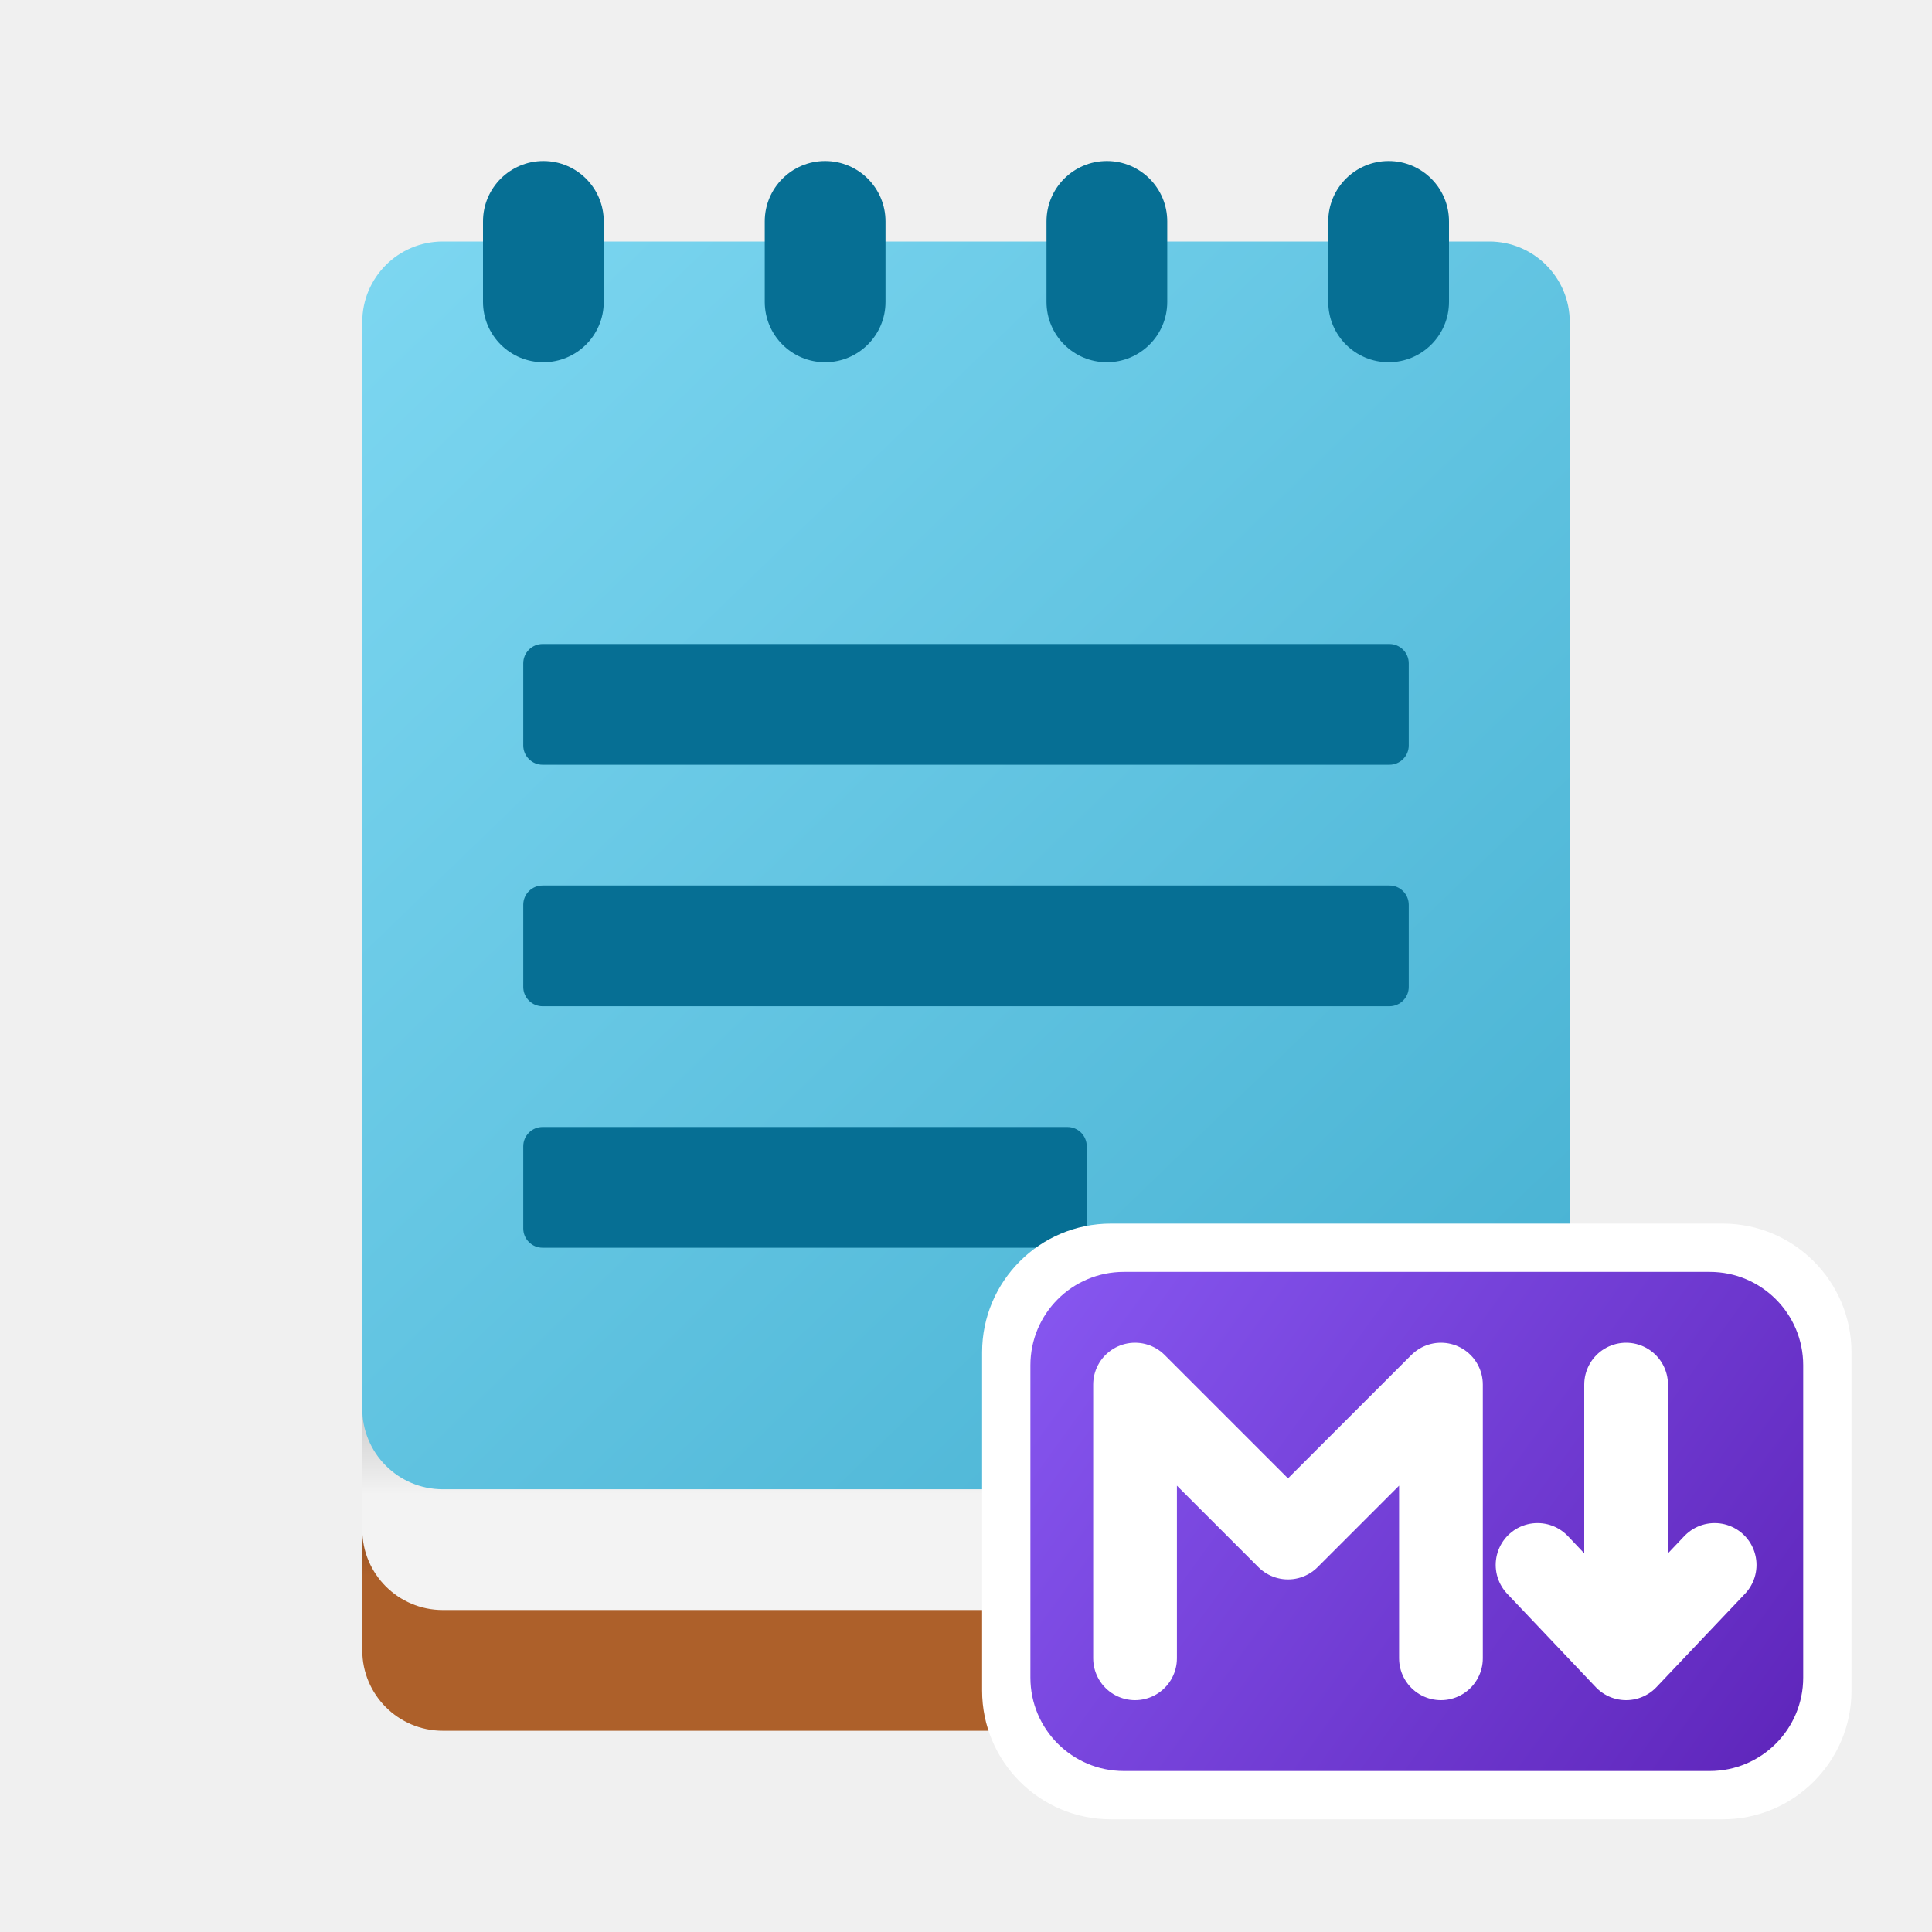
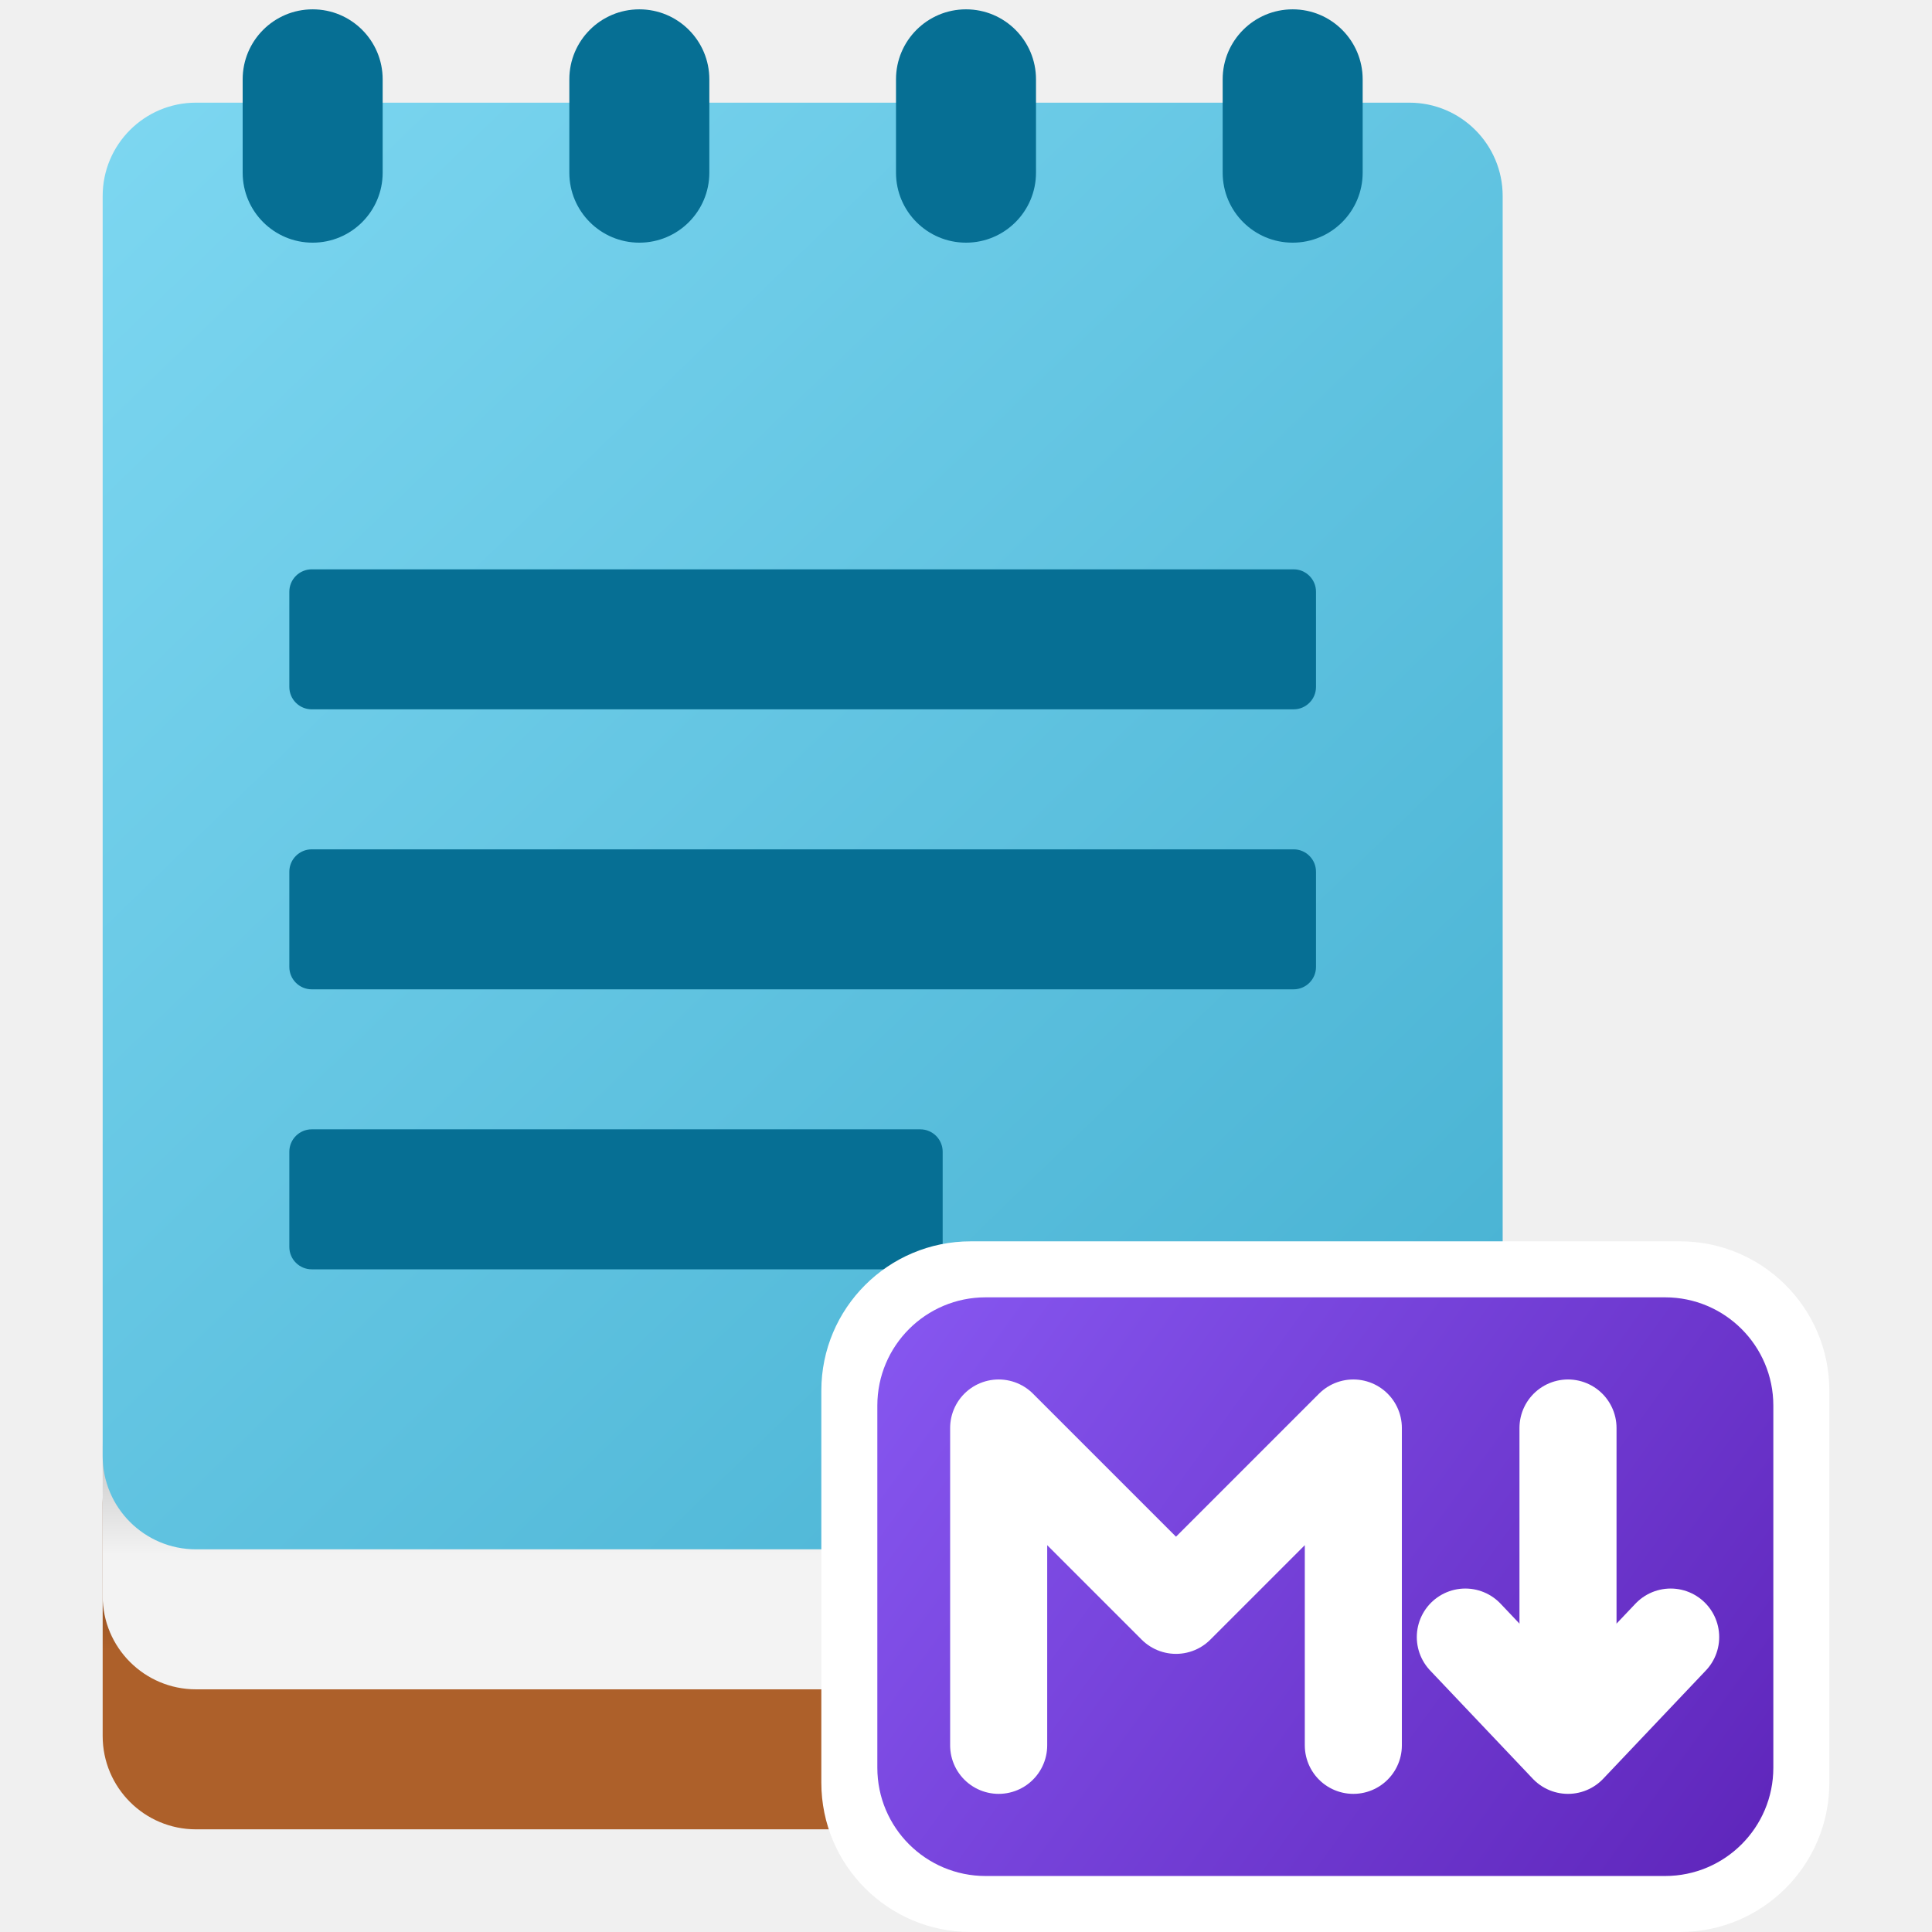
- <svg xmlns="http://www.w3.org/2000/svg" width="1200" height="1200" viewBox="0 0 1200 1200">
+ <svg xmlns="http://www.w3.org/2000/svg" width="1200" height="1200" viewBox="170 95 1035 1035">
  <defs>
    <linearGradient id="cover" x1="225" y1="150" x2="975" y2="925" gradientUnits="userSpaceOnUse">
      <stop offset="0" stop-color="#7dd7f1" />
      <stop offset="1" stop-color="#45b0d1" />
    </linearGradient>
    <linearGradient id="back" x1="0" y1="900" x2="0" y2="1075" gradientUnits="userSpaceOnUse">
      <stop offset="0" stop-color="#6e3a17" />
      <stop offset="0.45" stop-color="#ad602a" />
      <stop offset="1" stop-color="#ad602a" />
    </linearGradient>
    <linearGradient id="paper" x1="0" y1="880" x2="0" y2="1000" gradientUnits="userSpaceOnUse">
      <stop offset="0" stop-color="#cfcfcf" />
      <stop offset="0.4" stop-color="#f3f3f3" />
      <stop offset="1" stop-color="#f3f3f3" />
    </linearGradient>
    <linearGradient id="badge" x1="610" y1="740" x2="1150" y2="1130" gradientUnits="userSpaceOnUse">
      <stop offset="0" stop-color="#8b5cf6" />
      <stop offset="1" stop-color="#5b21b6" />
    </linearGradient>
  </defs>
  <rect x="225" y="850" width="750" height="225" rx="50" fill="url(#back)" />
  <rect x="225" y="820" width="750" height="180" rx="50" fill="url(#paper)" />
  <rect x="225" y="150" width="750" height="775" rx="50" fill="url(#cover)" />
  <g fill="#066f94">
    <rect x="300" y="100" width="75" height="125" rx="37.5" />
    <rect x="475" y="100" width="75" height="125" rx="37.5" />
    <rect x="650" y="100" width="75" height="125" rx="37.5" />
    <rect x="825" y="100" width="75" height="125" rx="37.5" />
  </g>
  <g fill="#066f94">
    <rect x="325" y="400" width="550" height="75" rx="12" />
    <rect x="325" y="550" width="550" height="75" rx="12" />
    <rect x="325" y="700" width="350" height="75" rx="12" />
  </g>
  <rect x="610" y="760" width="540" height="370" rx="80" fill="#ffffff" />
  <rect x="640" y="790" width="480" height="310" rx="58" fill="url(#badge)" />
  <g fill="none" stroke="#ffffff" stroke-width="52" stroke-linecap="round" stroke-linejoin="round">
    <polyline points="705,1030 705,860 800,955 895,860 895,1030" />
    <line x1="1010" y1="860" x2="1010" y2="1025" />
    <polyline points="955,972 1010,1030 1065,972" />
  </g>
</svg>
